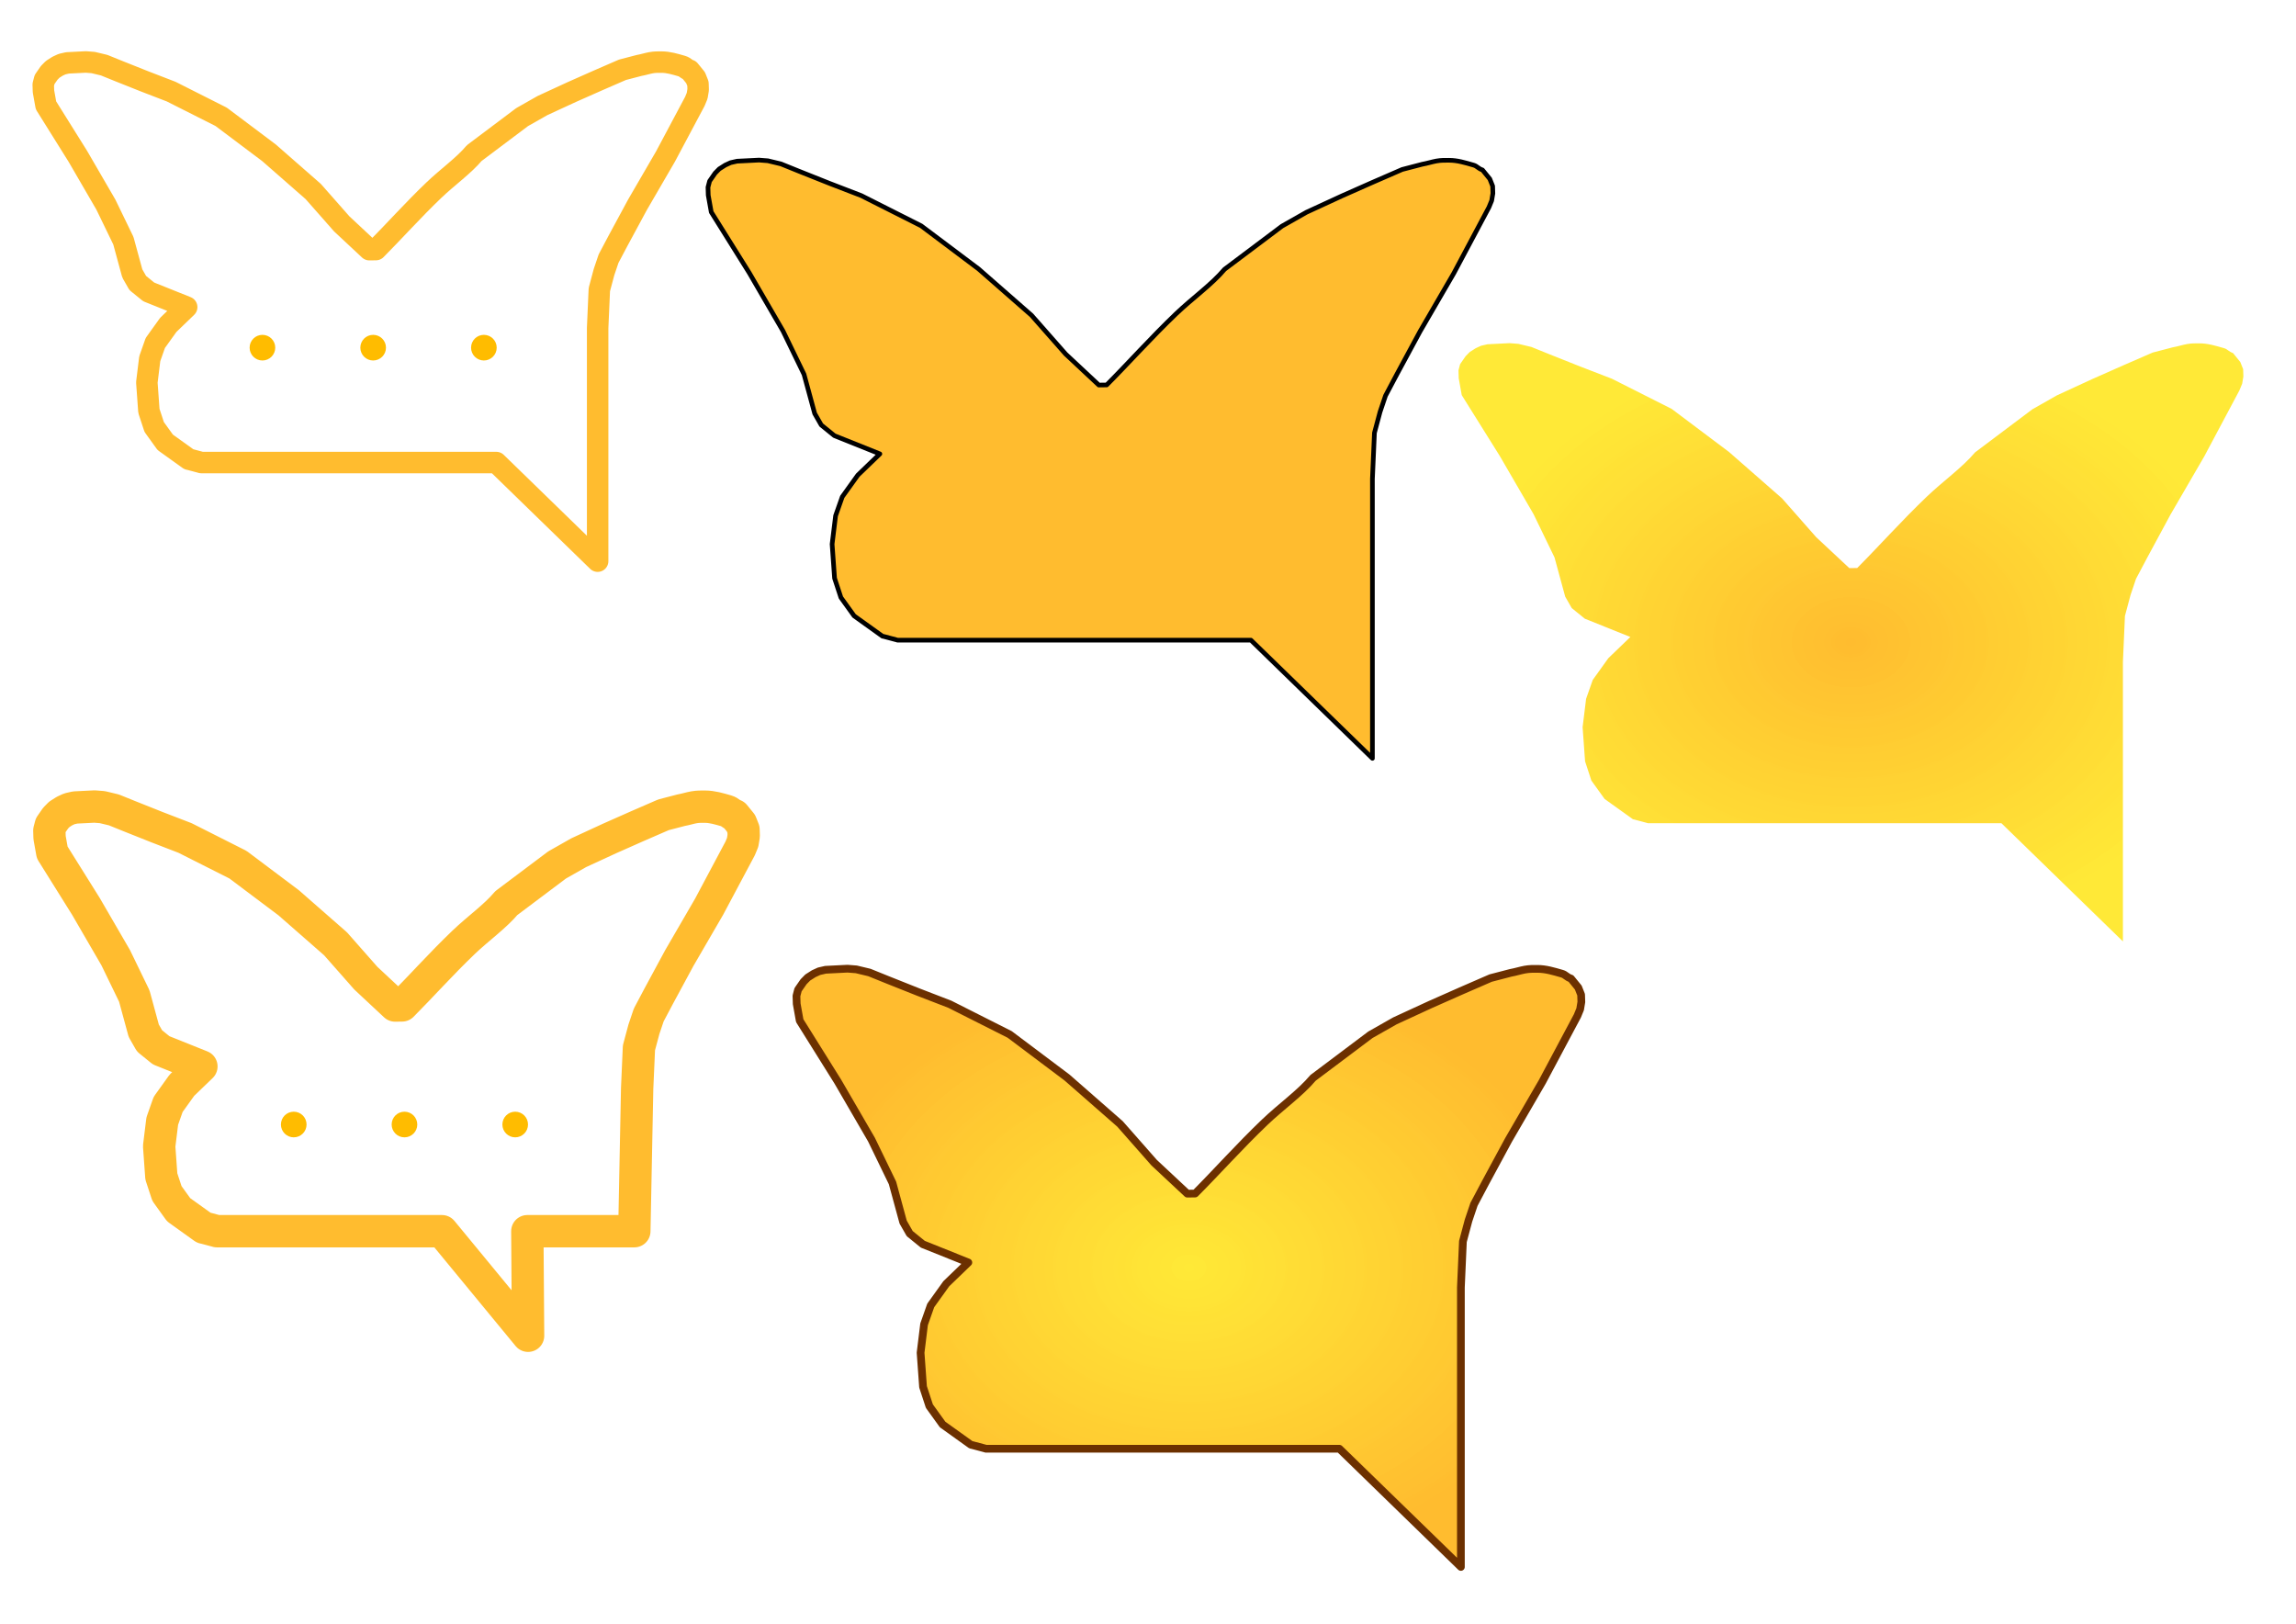
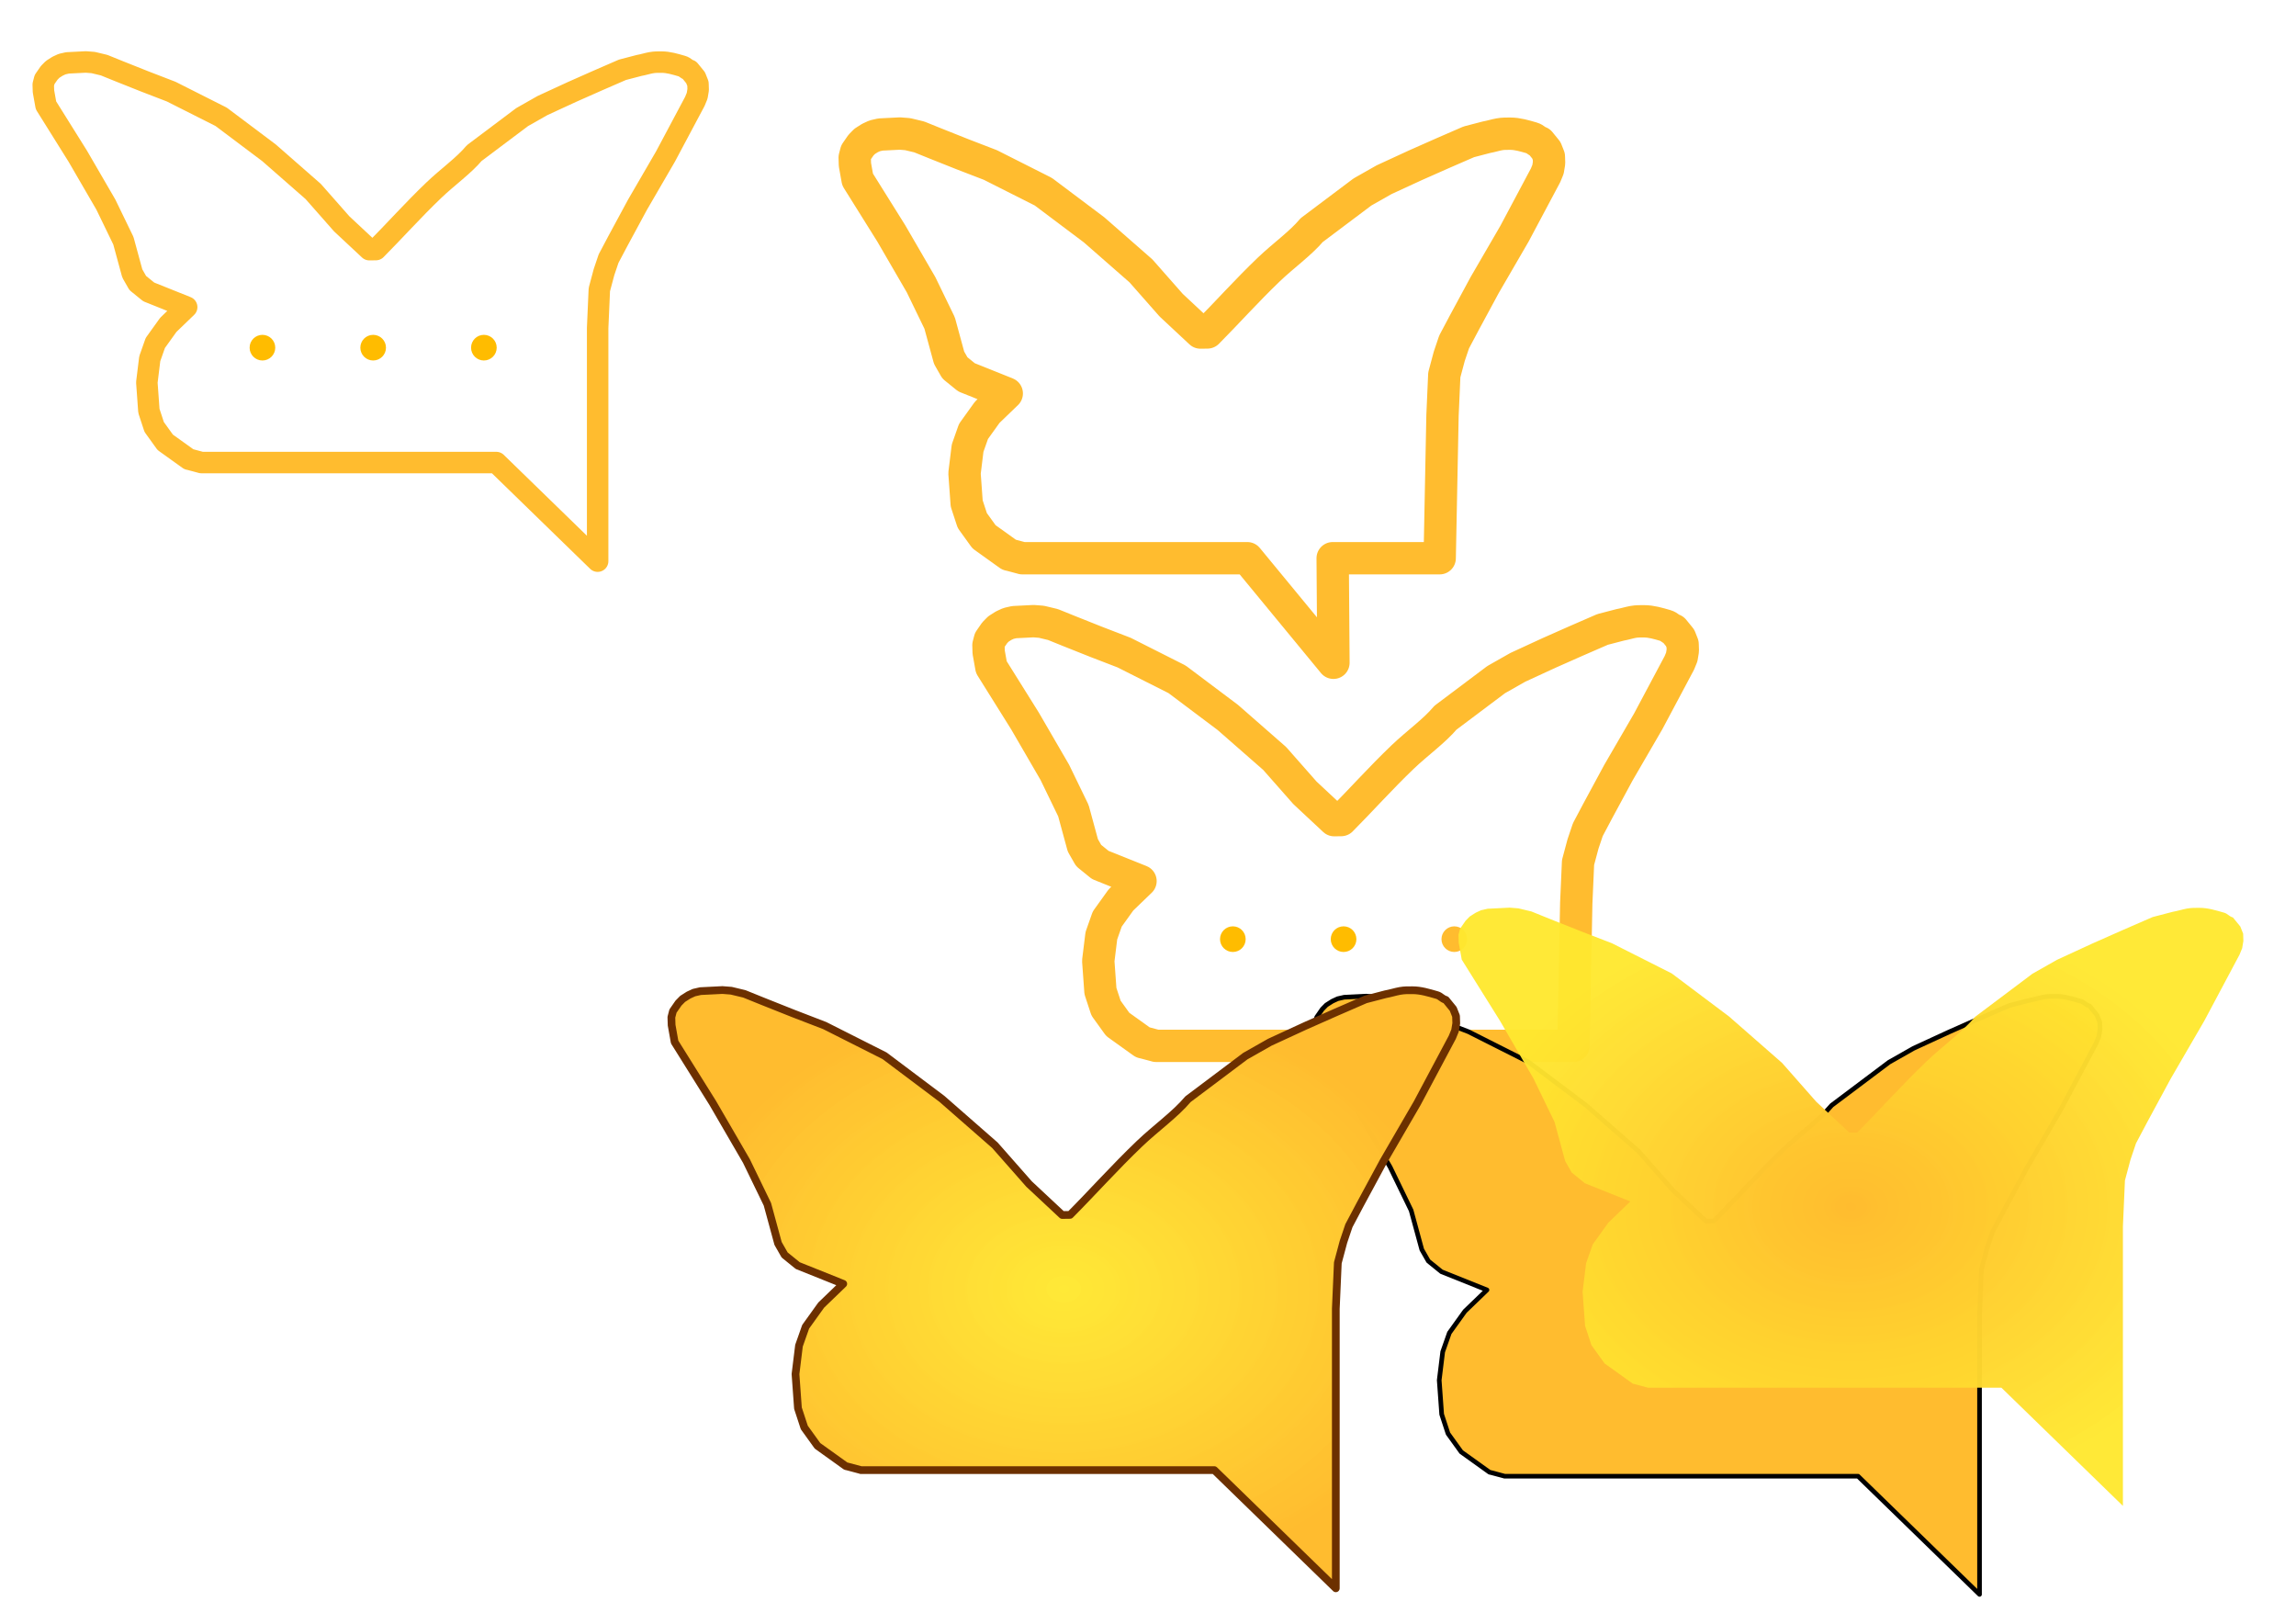
<svg xmlns="http://www.w3.org/2000/svg" xmlns:xlink="http://www.w3.org/1999/xlink" width="297mm" height="210mm" viewBox="0 0 297 210" version="1.1" id="svg1" xml:space="preserve">
  <defs id="defs1">
    <linearGradient id="linearGradient88">
      <stop style="stop-color:#ffe82f;stop-opacity:0.961;" offset="0" id="stop88" />
      <stop style="stop-color:#ffbc2f;stop-opacity:1;" offset="1" id="stop87" />
    </linearGradient>
    <linearGradient id="linearGradient84">
      <stop style="stop-color:#ffbc2f;stop-opacity:1;" offset="0" id="stop85" />
      <stop style="stop-color:#ffe82f;stop-opacity:0.961;" offset="1" id="stop86" />
    </linearGradient>
    <linearGradient id="linearGradient46">
      <stop style="stop-color:#ffbc2f;stop-opacity:1;" offset="0.643" id="stop47" />
      <stop style="stop-color:#f7ee00;stop-opacity:1;" offset="1" id="stop48" />
    </linearGradient>
    <radialGradient xlink:href="#linearGradient46" id="radialGradient48" cx="151.124" cy="93.15" fx="151.124" fy="93.15" r="89.448" gradientTransform="matrix(1,0,0,0.76878,0,21.53814)" gradientUnits="userSpaceOnUse" />
-     <radialGradient xlink:href="#linearGradient84" id="radialGradient86" cx="205.489" cy="159.235" fx="205.489" fy="159.235" r="50.764" gradientTransform="matrix(1,0,0,0.7621074,33.93892,-38.28451)" gradientUnits="userSpaceOnUse" />
-     <radialGradient xlink:href="#linearGradient88" id="radialGradient87" gradientUnits="userSpaceOnUse" gradientTransform="matrix(1,0,0,0.7621074,-51.69765,42.6164)" cx="205.489" cy="159.235" fx="205.489" fy="159.235" r="50.764" />
+     <radialGradient xlink:href="#linearGradient84" id="radialGradient86" cx="205.489" cy="159.235" fx="205.489" fy="159.235" r="50.764" gradientTransform="matrix(1,0,0,0.7621074,33.93892,34.72363)" gradientUnits="userSpaceOnUse" />
+     <radialGradient xlink:href="#linearGradient88" id="radialGradient87" gradientUnits="userSpaceOnUse" gradientTransform="matrix(1,0,0,0.7621074,-67.87783,45.37887)" cx="205.489" cy="159.235" fx="205.489" fy="159.235" r="50.764" />
+     <radialGradient xlink:href="#linearGradient46" id="radialGradient6" gradientUnits="userSpaceOnUse" gradientTransform="matrix(1,0,0,0.76878,0,21.53814)" cx="151.124" cy="93.15" fx="151.124" fy="93.15" r="89.448" />
+     <radialGradient xlink:href="#linearGradient46" id="radialGradient7" gradientUnits="userSpaceOnUse" gradientTransform="matrix(1,0,0,0.76878,0,21.53814)" cx="151.124" cy="93.15" fx="151.124" fy="93.15" r="89.448" />
+     <radialGradient xlink:href="#linearGradient46" id="radialGradient9" gradientUnits="userSpaceOnUse" gradientTransform="matrix(1,0,0,0.76878,0,21.53814)" cx="151.124" cy="93.15" fx="151.124" fy="93.15" r="89.448" />
  </defs>
  <g id="layer3">
-     <g id="g41" style="stroke:url(#radialGradient48)">
+     <g id="g41" style="stroke:url(#radialGradient7)" transform="translate(253.7484,-102.1078)">
+       <g id="g1" style="stroke:url(#radialGradient6)" transform="translate(-149.5717,15.06879)">
+         <path style="fill:none;stroke:#ffbc2f;stroke-width:4.183;stroke-linecap:round;stroke-linejoin:round;stroke-dasharray:none;stroke-opacity:1" d="M 28.062,159.236 H 57.171 L 68.311,172.758 68.212,159.236 h 13.843 l 0.364,-18.458 0.231,-5.256 0.643,-2.399 0.624,-1.85 1.299,-2.45 2.656,-4.914 3.858,-6.645 4.02,-7.549 0.316,-0.766 0.138,-0.832 -0.027,-0.831 -0.326,-0.82 -0.838,-1.028 c -0.492,-0.159 -0.603,-0.436 -1.013,-0.553 -1.002,-0.287 -1.866,-0.553 -2.81,-0.555 -0.484,-8.9e-4 -0.906,-0.014 -1.447,0.083 -0.485,0.087 -1.081,0.277 -1.632,0.373 l -2.288,0.596 -3.409,1.482 -3.506,1.553 -4.047,1.865 -2.801,1.589 -6.56,4.928 c -1.476,1.752 -3.661,3.287 -5.545,5.09 -2.846,2.722 -5.505,5.7 -7.945,8.146 l -0.9,0.013 -3.792,-3.542 -3.909,-4.436 -6.065,-5.309 -6.56,-4.928 -6.848,-3.454 -3.623,-1.396 -3.526,-1.404 -2.054,-0.831 -1.498,-0.359 -1.01,-0.079 -2.511,0.126 -0.745,0.17 -0.613,0.283 -0.681,0.432 -0.474,0.481 -0.634,0.914 -0.183,0.704 0.028,0.91 0.176,0.986 0.168,0.94 4.357,6.968 3.858,6.645 2.402,4.953 1.221,4.485 0.751,1.315 1.501,1.218 5.207,2.086 -2.525,2.433 -1.779,2.479 -0.761,2.16 -0.4,3.253 0.281,3.902 0.725,2.207 1.514,2.102 3.243,2.323 0.158,0.031 1.536,0.41" id="path48" />
+       </g>
+       <g id="g9" style="stroke:url(#radialGradient9)" transform="translate(-132.2705,78.13445)">
+         <path style="fill:none;stroke:#ffbc2f;stroke-width:4.183;stroke-linecap:round;stroke-linejoin:round;stroke-dasharray:none;stroke-opacity:1" d="M 28.062,159.236 H 57.171 L 68.311,172.758 68.212,159.236 h 13.843 l 0.364,-18.458 0.231,-5.256 0.643,-2.399 0.624,-1.85 1.299,-2.45 2.656,-4.914 3.858,-6.645 4.02,-7.549 0.316,-0.766 0.138,-0.832 -0.027,-0.831 -0.326,-0.82 -0.838,-1.028 c -0.492,-0.159 -0.603,-0.436 -1.013,-0.553 -1.002,-0.287 -1.866,-0.553 -2.81,-0.555 -0.484,-8.9e-4 -0.906,-0.014 -1.447,0.083 -0.485,0.087 -1.081,0.277 -1.632,0.373 l -2.288,0.596 -3.409,1.482 -3.506,1.553 -4.047,1.865 -2.801,1.589 -6.56,4.928 c -1.476,1.752 -3.661,3.287 -5.545,5.09 -2.846,2.722 -5.505,5.7 -7.945,8.146 l -0.9,0.013 -3.792,-3.542 -3.909,-4.436 -6.065,-5.309 -6.56,-4.928 -6.848,-3.454 -3.623,-1.396 -3.526,-1.404 -2.054,-0.831 -1.498,-0.359 -1.01,-0.079 -2.511,0.126 -0.745,0.17 -0.613,0.283 -0.681,0.432 -0.474,0.481 -0.634,0.914 -0.183,0.704 0.028,0.91 0.176,0.986 0.168,0.94 4.357,6.968 3.858,6.645 2.402,4.953 1.221,4.485 0.751,1.315 1.501,1.218 5.207,2.086 -2.525,2.433 -1.779,2.479 -0.761,2.16 -0.4,3.253 0.281,3.902 0.725,2.207 1.514,2.102 3.243,2.323 0.158,0.031 1.536,0.41" id="path7" />
+         <circle style="fill:#ffbc00;fill-opacity:1;stroke:none;stroke-width:0.446;stroke-linecap:round;stroke-linejoin:round;stroke-dasharray:none;stroke-opacity:1" id="circle7" cx="52.32" cy="145.438" r="1.658" />
+         <circle style="fill:#ffbc00;fill-opacity:1;stroke:none;stroke-width:0.446;stroke-linecap:round;stroke-linejoin:round;stroke-dasharray:none;stroke-opacity:1" id="circle8" cx="37.997" cy="145.438" r="1.658" />
+         <circle style="fill:#ffbc2f;fill-opacity:1;stroke:none;stroke-width:0.446;stroke-linecap:round;stroke-linejoin:round;stroke-dasharray:none;stroke-opacity:1" id="circle9" cx="66.644" cy="145.438" r="1.658" />
+       </g>
+     </g>
+     <g id="g2" style="stroke:url(#radialGradient48)">
      <path style="fill:none;stroke:#ffbc2f;stroke-width:2.777;stroke-linecap:round;stroke-linejoin:round;stroke-opacity:1" d="m 26.039,59.822 h 38.157 l 13.113,12.754 V 42.412 l 0.218,-4.958 0.606,-2.263 0.589,-1.745 1.225,-2.311 2.505,-4.635 3.639,-6.267 3.792,-7.12 0.298,-0.723 0.13,-0.784 -0.025,-0.784 L 89.978,10.048 89.188,9.078 C 88.724,8.928 88.619,8.667 88.232,8.557 87.288,8.286 86.473,8.035 85.582,8.033 85.126,8.032 84.727,8.02 84.218,8.112 83.761,8.193 83.198,8.373 82.678,8.464 l -2.159,0.562 -3.215,1.398 -3.307,1.465 -3.817,1.759 -2.642,1.499 -6.187,4.648 c -1.392,1.653 -3.453,3.1 -5.231,4.801 -2.685,2.567 -5.192,5.376 -7.493,7.683 L 47.779,32.291 44.202,28.95 40.516,24.766 34.795,19.758 28.608,15.11 22.149,11.852 18.732,10.535 15.406,9.211 13.469,8.427 12.056,8.088 11.103,8.014 8.735,8.133 8.032,8.293 7.454,8.56 6.812,8.968 6.365,9.421 l -0.598,0.862 -0.172,0.664 0.027,0.859 0.166,0.93 0.159,0.887 4.11,6.573 3.639,6.267 2.265,4.672 1.152,4.23 0.709,1.241 1.416,1.148 4.911,1.968 -2.381,2.295 -1.678,2.339 -0.718,2.038 -0.377,3.068 0.265,3.68 0.684,2.081 1.428,1.983 3.058,2.192 0.149,0.029 1.448,0.387" id="path1" />
-       <path style="fill:none;stroke:#ffbc2f;stroke-width:4.183;stroke-linecap:round;stroke-linejoin:round;stroke-dasharray:none;stroke-opacity:1" d="M 28.062,159.236 H 57.171 L 68.311,172.758 68.212,159.236 h 13.843 l 0.364,-18.458 0.231,-5.256 0.643,-2.399 0.624,-1.85 1.299,-2.45 2.656,-4.914 3.858,-6.645 4.02,-7.549 0.316,-0.766 0.138,-0.832 -0.027,-0.831 -0.326,-0.82 -0.838,-1.028 c -0.492,-0.159 -0.603,-0.436 -1.013,-0.553 -1.002,-0.287 -1.866,-0.553 -2.81,-0.555 -0.484,-8.9e-4 -0.906,-0.014 -1.447,0.083 -0.485,0.087 -1.081,0.277 -1.632,0.373 l -2.288,0.596 -3.409,1.482 -3.506,1.553 -4.047,1.865 -2.801,1.589 -6.56,4.928 c -1.476,1.752 -3.661,3.287 -5.545,5.09 -2.846,2.722 -5.505,5.7 -7.945,8.146 l -0.9,0.013 -3.792,-3.542 -3.909,-4.436 -6.065,-5.309 -6.56,-4.928 -6.848,-3.454 -3.623,-1.396 -3.526,-1.404 -2.054,-0.831 -1.498,-0.359 -1.01,-0.079 -2.511,0.126 -0.745,0.17 -0.613,0.283 -0.681,0.432 -0.474,0.481 -0.634,0.914 -0.183,0.704 0.028,0.91 0.176,0.986 0.168,0.94 4.357,6.968 3.858,6.645 2.402,4.953 1.221,4.485 0.751,1.315 1.501,1.218 5.207,2.086 -2.525,2.433 -1.779,2.479 -0.761,2.16 -0.4,3.253 0.281,3.902 0.725,2.207 1.514,2.102 3.243,2.323 0.158,0.031 1.536,0.41" id="path48" />
-       <path style="fill:#ffbc2f;fill-opacity:1;stroke:#000000;stroke-width:0.6;stroke-linecap:round;stroke-linejoin:round;stroke-dasharray:none;stroke-opacity:1" d="m 116.085,82.793 h 45.729 l 15.716,15.286 V 61.928 l 0.261,-5.942 0.726,-2.712 0.706,-2.091 1.468,-2.769 3.002,-5.555 4.361,-7.511 4.545,-8.533 0.357,-0.866 0.156,-0.94 -0.03,-0.939 -0.368,-0.927 -0.947,-1.162 c -0.557,-0.18 -0.682,-0.492 -1.145,-0.625 -1.132,-0.325 -2.109,-0.625 -3.176,-0.627 -0.547,-10e-4 -1.024,-0.015 -1.635,0.094 -0.548,0.098 -1.222,0.313 -1.845,0.422 l -2.587,0.674 -3.853,1.675 -3.963,1.755 -4.574,2.108 -3.167,1.797 -7.415,5.571 c -1.668,1.981 -4.138,3.716 -6.269,5.753 -3.217,3.077 -6.223,6.443 -8.981,9.208 l -1.018,0.014 -4.286,-4.004 -4.418,-5.015 -6.856,-6.001 -7.415,-5.571 -7.741,-3.905 -4.095,-1.579 -3.986,-1.587 -2.322,-0.939 -1.694,-0.406 -1.141,-0.089 -2.839,0.142 -0.842,0.192 -0.693,0.32 -0.77,0.489 -0.536,0.544 -0.716,1.033 -0.207,0.796 0.032,1.029 0.199,1.114 0.19,1.063 4.925,7.877 4.361,7.511 2.715,5.599 1.38,5.069 0.849,1.487 1.697,1.376 5.886,2.358 -2.854,2.75 -2.011,2.803 -0.861,2.442 -0.452,3.677 0.318,4.41 0.819,2.495 1.711,2.376 3.665,2.626 0.178,0.035 1.736,0.464" id="path49" />
-       <path style="fill:url(#radialGradient86);stroke:none;stroke-width:1;stroke-linecap:round;stroke-linejoin:round;stroke-dasharray:none;stroke-opacity:1" d="m 213.166,106.471 h 45.729 l 15.716,15.286 V 85.606 l 0.261,-5.942 0.726,-2.712 0.706,-2.091 1.468,-2.769 3.002,-5.555 4.361,-7.511 4.545,-8.533 0.357,-0.866 0.156,-0.94 -0.03,-0.939 -0.368,-0.927 -0.947,-1.162 c -0.557,-0.18 -0.682,-0.492 -1.145,-0.625 -1.132,-0.325 -2.109,-0.625 -3.176,-0.627 -0.547,-10e-4 -1.024,-0.015 -1.635,0.094 -0.548,0.098 -1.222,0.313 -1.845,0.422 l -2.587,0.674 -3.853,1.675 -3.963,1.755 -4.574,2.108 -3.167,1.797 -7.415,5.571 c -1.668,1.981 -4.138,3.716 -6.269,5.753 -3.217,3.077 -6.223,6.443 -8.981,9.208 l -1.018,0.014 -4.286,-4.004 -4.418,-5.015 -6.856,-6.001 -7.415,-5.571 -7.741,-3.905 -4.095,-1.579 -3.986,-1.587 -2.322,-0.939 -1.694,-0.406 -1.141,-0.089 -2.839,0.142 -0.842,0.192 -0.693,0.32 -0.77,0.489 -0.536,0.544 -0.716,1.033 -0.207,0.796 0.032,1.029 0.199,1.114 0.19,1.063 4.925,7.877 4.361,7.511 2.715,5.599 1.38,5.069 0.849,1.487 1.697,1.376 5.886,2.358 -2.854,2.75 -2.011,2.803 -0.861,2.442 -0.452,3.677 0.318,4.41 0.819,2.495 1.711,2.376 3.665,2.626 0.178,0.035 1.736,0.464" id="path79" />
-       <path style="fill:url(#radialGradient87);stroke:#6c3000;stroke-width:1;stroke-linecap:round;stroke-linejoin:round;stroke-dasharray:none;stroke-opacity:1" d="m 127.529,187.372 h 45.729 l 15.716,15.286 v -36.151 l 0.261,-5.942 0.726,-2.712 0.706,-2.091 1.468,-2.769 3.002,-5.555 4.361,-7.511 4.545,-8.533 0.357,-0.866 0.156,-0.94 -0.03,-0.939 -0.368,-0.927 -0.947,-1.162 c -0.557,-0.18 -0.682,-0.492 -1.145,-0.625 -1.132,-0.325 -2.109,-0.625 -3.176,-0.627 -0.547,-0.001 -1.024,-0.015 -1.635,0.094 -0.548,0.098 -1.222,0.313 -1.845,0.422 l -2.587,0.674 -3.853,1.675 -3.963,1.755 -4.574,2.108 -3.167,1.797 -7.415,5.571 c -1.668,1.981 -4.138,3.716 -6.269,5.753 -3.217,3.077 -6.223,6.443 -8.981,9.208 l -1.018,0.014 -4.286,-4.004 -4.418,-5.015 -6.856,-6.001 -7.415,-5.571 -7.741,-3.905 -4.095,-1.579 -3.986,-1.587 -2.322,-0.939 -1.694,-0.406 -1.141,-0.089 -2.839,0.142 -0.842,0.192 -0.693,0.32 -0.77,0.489 -0.536,0.544 -0.716,1.033 -0.207,0.796 0.032,1.029 0.199,1.114 0.19,1.063 4.925,7.877 4.361,7.511 2.715,5.599 1.38,5.069 0.849,1.487 1.697,1.376 5.886,2.358 -2.854,2.75 -2.011,2.803 -0.861,2.442 -0.452,3.677 0.318,4.41 0.819,2.495 1.711,2.376 3.665,2.626 0.178,0.035 1.736,0.464" id="path86" />
      <circle style="fill:#ffbc00;fill-opacity:1;stroke:none;stroke-width:0.446;stroke-linecap:round;stroke-linejoin:round;stroke-dasharray:none;stroke-opacity:1" id="path88" cx="48.27" cy="44.965" r="1.658" />
      <circle style="fill:#ffbc00;fill-opacity:1;stroke:none;stroke-width:0.446;stroke-linecap:round;stroke-linejoin:round;stroke-dasharray:none;stroke-opacity:1" id="circle88" cx="33.947" cy="44.965" r="1.658" />
      <circle style="fill:#ffbc00;fill-opacity:1;stroke:none;stroke-width:0.446;stroke-linecap:round;stroke-linejoin:round;stroke-dasharray:none;stroke-opacity:1" id="circle89" cx="62.593" cy="44.965" r="1.658" />
-       <circle style="fill:#ffbc00;fill-opacity:1;stroke:none;stroke-width:0.446;stroke-linecap:round;stroke-linejoin:round;stroke-dasharray:none;stroke-opacity:1" id="circle90" cx="52.32" cy="145.438" r="1.658" />
-       <circle style="fill:#ffbc00;fill-opacity:1;stroke:none;stroke-width:0.446;stroke-linecap:round;stroke-linejoin:round;stroke-dasharray:none;stroke-opacity:1" id="circle91" cx="37.997" cy="145.438" r="1.658" />
-       <circle style="fill:#ffbc00;fill-opacity:1;stroke:none;stroke-width:0.446;stroke-linecap:round;stroke-linejoin:round;stroke-dasharray:none;stroke-opacity:1" id="circle92" cx="66.644" cy="145.438" r="1.658" />
    </g>
  </g>
+   <path style="stroke:#000000;fill:#ffbc2f;fill-opacity:1;stroke-width:0.6;stroke-linecap:round;stroke-linejoin:round;stroke-dasharray:none;stroke-opacity:1" d="m 194.618,190.924 h 45.729 l 15.716,15.286 v -36.151 l 0.261,-5.942 0.726,-2.712 0.706,-2.091 1.468,-2.769 3.002,-5.555 4.361,-7.511 4.545,-8.533 0.357,-0.866 0.156,-0.94 -0.03,-0.939 -0.368,-0.927 -0.947,-1.162 c -0.557,-0.18 -0.682,-0.492 -1.145,-0.625 -1.132,-0.325 -2.109,-0.625 -3.176,-0.627 -0.547,-0.001 -1.024,-0.015 -1.635,0.094 -0.548,0.098 -1.222,0.313 -1.845,0.422 l -2.587,0.674 -3.853,1.675 -3.963,1.755 -4.574,2.108 -3.167,1.797 -7.415,5.571 c -1.668,1.981 -4.138,3.716 -6.269,5.753 -3.217,3.077 -6.223,6.443 -8.981,9.208 l -1.018,0.014 -4.286,-4.004 -4.418,-5.015 -6.856,-6.001 -7.415,-5.571 -7.741,-3.905 -4.095,-1.579 -3.986,-1.587 -2.322,-0.939 -1.694,-0.406 -1.141,-0.089 -2.839,0.142 -0.842,0.192 -0.693,0.32 -0.77,0.489 -0.536,0.544 -0.716,1.033 -0.207,0.796 0.032,1.029 0.199,1.114 0.19,1.063 4.925,7.877 4.361,7.511 2.715,5.599 1.38,5.069 0.849,1.487 1.697,1.376 5.886,2.358 -2.854,2.75 -2.011,2.803 -0.861,2.442 -0.452,3.677 0.318,4.41 0.819,2.495 1.711,2.376 3.665,2.626 0.178,0.035 1.736,0.464" id="path49" />
+   <path style="fill:url(#radialGradient86);stroke:none;stroke-width:1;stroke-linecap:round;stroke-linejoin:round;stroke-dasharray:none;stroke-opacity:1" d="m 213.166,179.479 h 45.729 l 15.716,15.286 v -36.151 l 0.261,-5.942 0.726,-2.712 0.706,-2.091 1.468,-2.769 3.002,-5.555 4.361,-7.511 4.545,-8.533 0.357,-0.866 0.156,-0.94 -0.03,-0.939 -0.368,-0.927 -0.947,-1.162 c -0.557,-0.18 -0.682,-0.492 -1.145,-0.625 -1.132,-0.325 -2.109,-0.625 -3.176,-0.627 -0.547,-0.001 -1.024,-0.015 -1.635,0.094 -0.548,0.098 -1.222,0.313 -1.845,0.422 l -2.587,0.674 -3.853,1.675 -3.963,1.755 -4.574,2.108 -3.167,1.797 -7.415,5.571 c -1.668,1.981 -4.138,3.716 -6.269,5.753 -3.217,3.077 -6.223,6.443 -8.981,9.208 l -1.018,0.014 -4.286,-4.004 -4.418,-5.015 -6.856,-6.001 -7.415,-5.571 -7.741,-3.905 -4.095,-1.579 -3.986,-1.587 -2.322,-0.939 -1.694,-0.406 -1.141,-0.089 -2.839,0.142 -0.842,0.192 -0.693,0.32 -0.77,0.489 -0.536,0.544 -0.716,1.033 -0.207,0.796 0.032,1.029 0.199,1.114 0.19,1.063 4.925,7.877 4.361,7.511 2.715,5.599 1.38,5.069 0.849,1.487 1.697,1.376 5.886,2.358 -2.854,2.75 -2.011,2.803 -0.861,2.442 -0.452,3.677 0.318,4.41 0.819,2.495 1.711,2.376 3.665,2.626 0.178,0.035 1.736,0.464" id="path79" />
+   <path style="stroke:#6c3000;fill:url(#radialGradient87);stroke-width:1;stroke-linecap:round;stroke-linejoin:round;stroke-dasharray:none;stroke-opacity:1" d="m 111.349,190.135 h 45.729 l 15.716,15.286 V 169.269 l 0.261,-5.942 0.726,-2.712 0.706,-2.091 1.468,-2.769 3.002,-5.555 4.361,-7.511 4.545,-8.533 0.357,-0.866 0.156,-0.94 -0.03,-0.939 -0.368,-0.927 -0.947,-1.162 c -0.557,-0.18 -0.682,-0.492 -1.145,-0.625 -1.132,-0.325 -2.109,-0.625 -3.176,-0.627 -0.547,-0.001 -1.024,-0.015 -1.635,0.094 -0.548,0.098 -1.222,0.313 -1.845,0.422 l -2.587,0.674 -3.853,1.675 -3.963,1.755 -4.574,2.108 -3.167,1.797 -7.415,5.571 c -1.668,1.981 -4.138,3.716 -6.269,5.753 -3.217,3.077 -6.223,6.443 -8.981,9.208 l -1.018,0.014 -4.286,-4.004 -4.418,-5.015 -6.856,-6.001 -7.415,-5.571 -7.741,-3.905 -4.095,-1.579 -3.986,-1.587 -2.322,-0.939 -1.694,-0.406 -1.141,-0.089 -2.839,0.142 -0.842,0.192 -0.693,0.32 -0.77,0.489 -0.536,0.544 -0.716,1.033 -0.207,0.796 0.032,1.029 0.199,1.114 0.19,1.063 4.925,7.877 4.361,7.511 2.715,5.599 1.38,5.069 0.849,1.487 1.697,1.376 5.886,2.358 -2.854,2.75 -2.011,2.803 -0.861,2.442 -0.452,3.677 0.318,4.41 0.819,2.495 1.711,2.376 3.665,2.626 0.178,0.035 1.736,0.464" id="path86" />
</svg>
